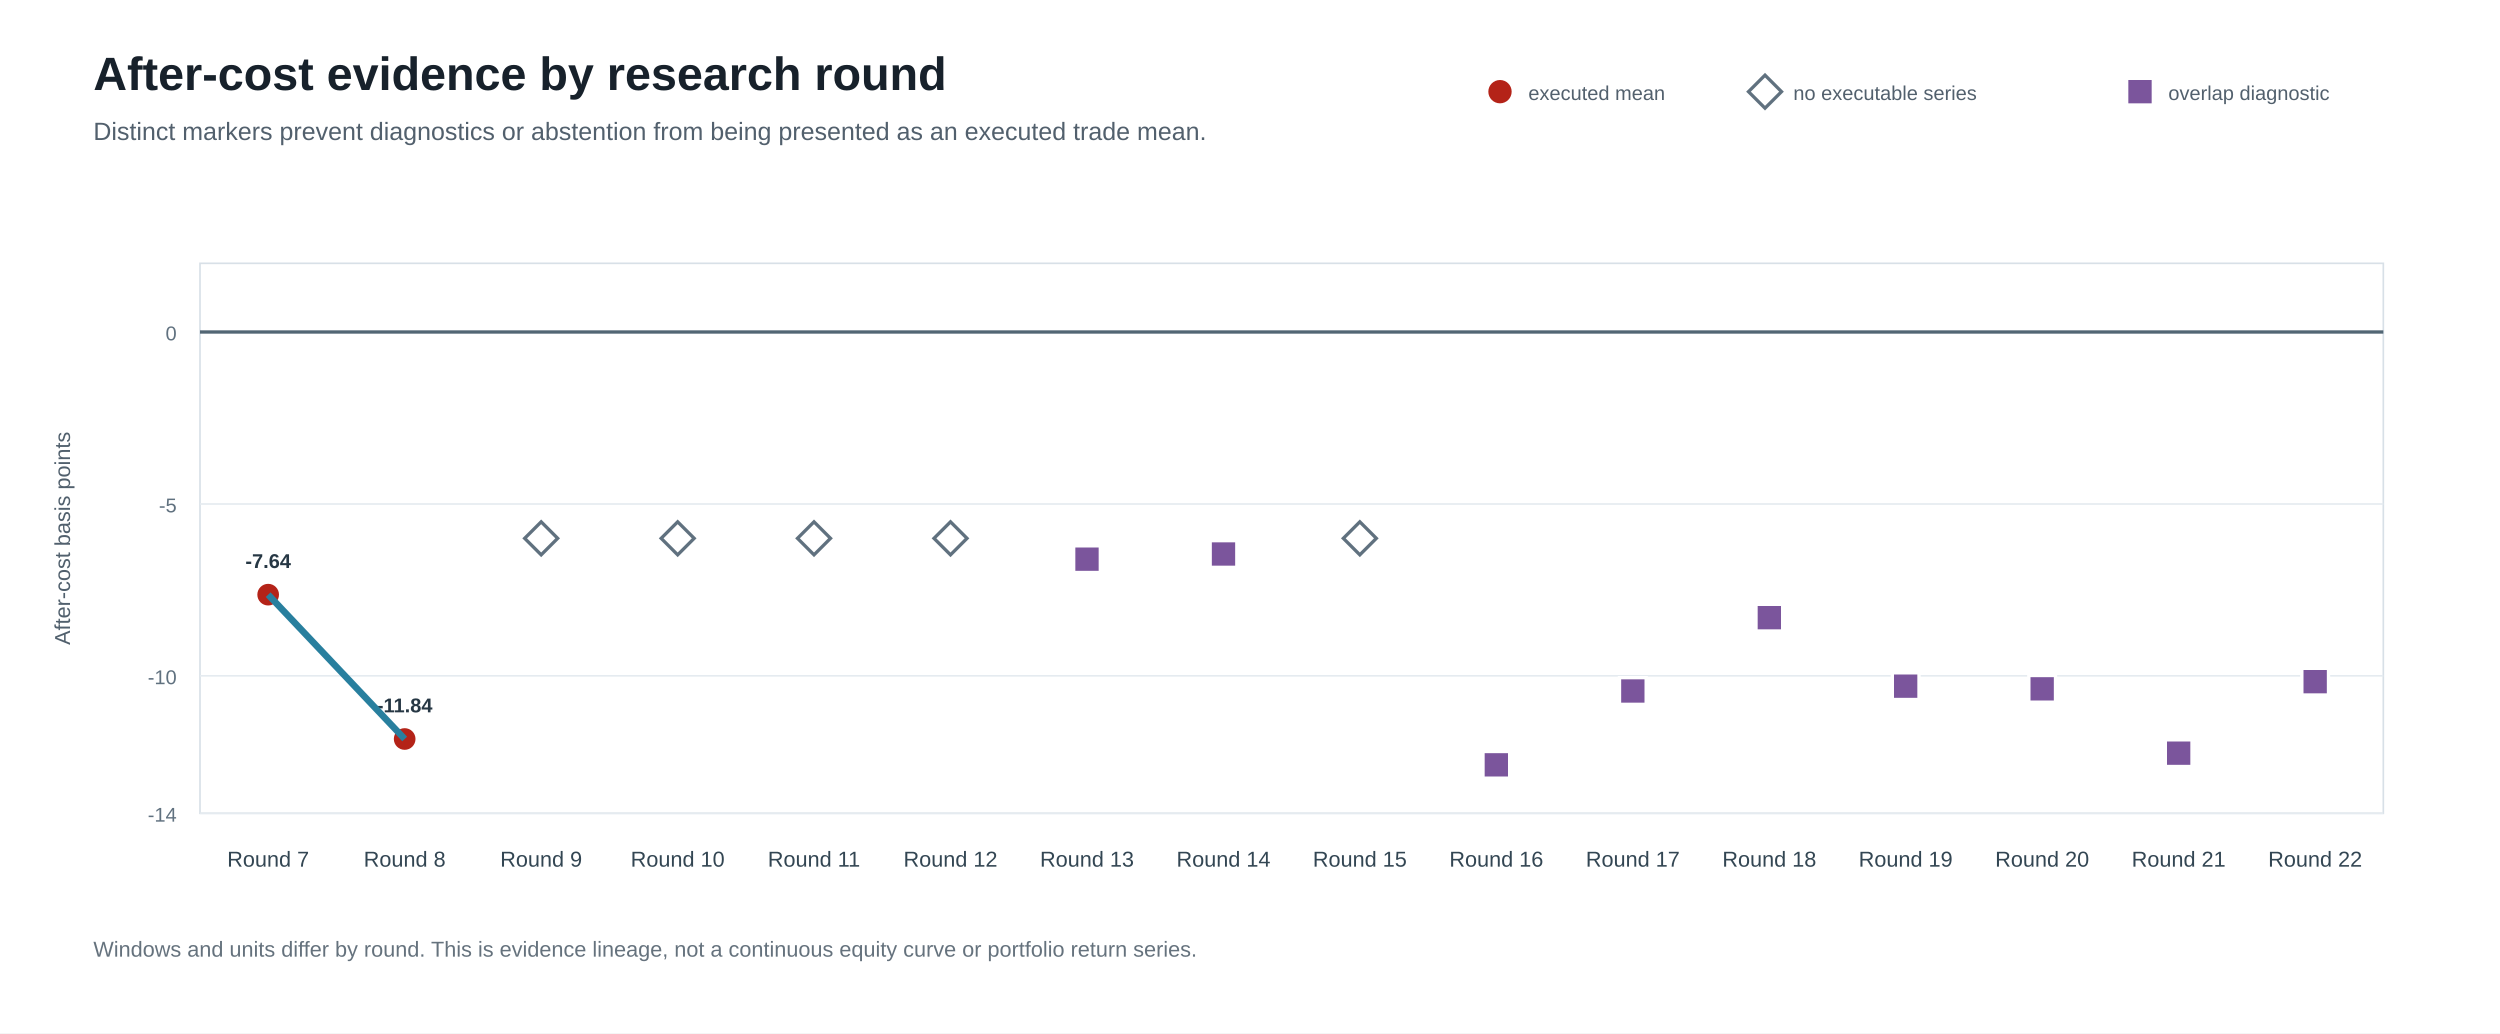
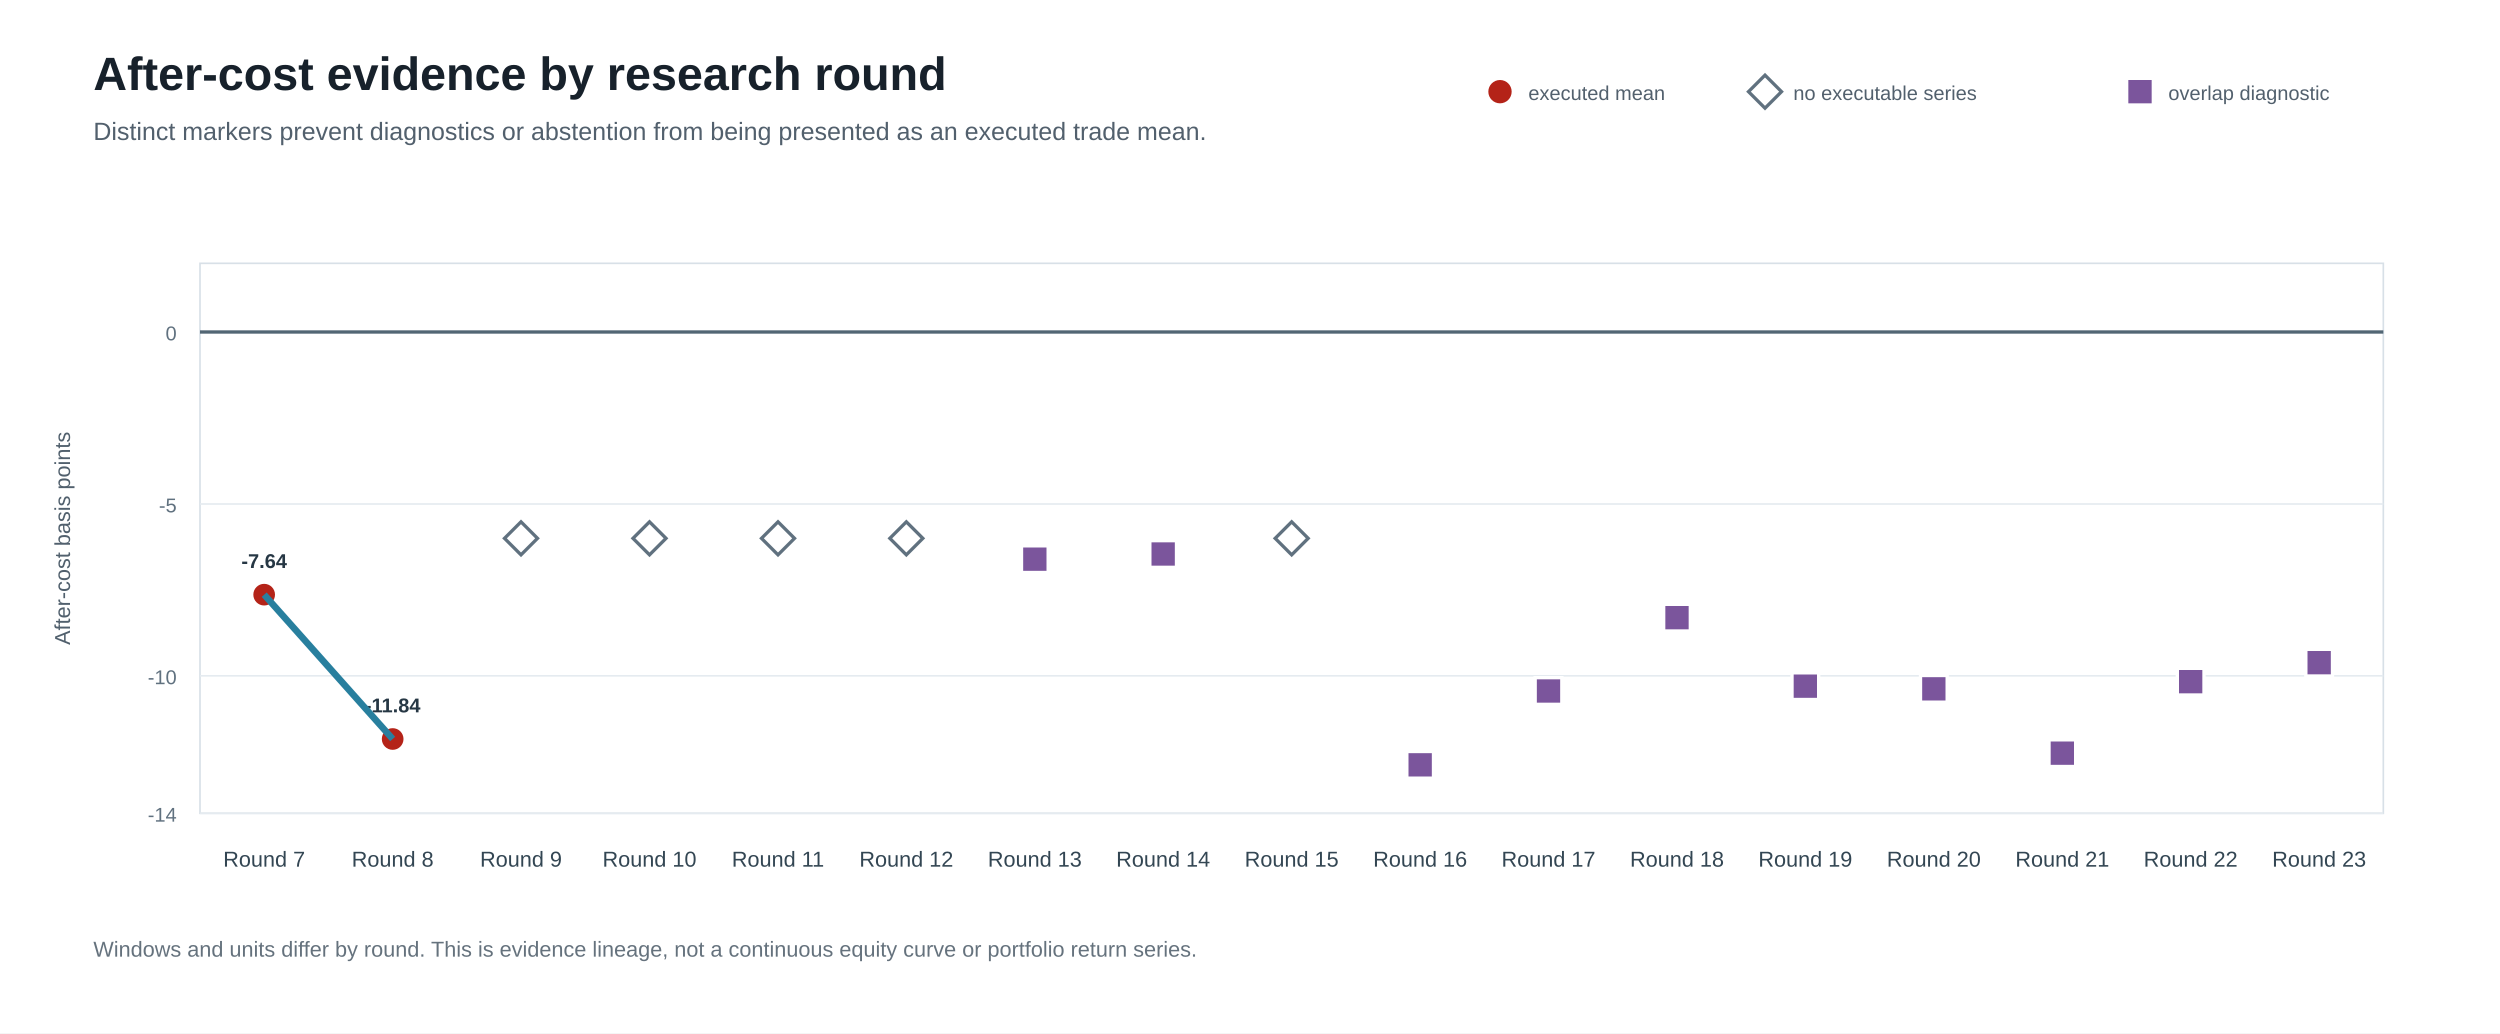
<svg xmlns="http://www.w3.org/2000/svg" width="1500" height="620" viewBox="0 0 1500 620" role="img" aria-labelledby="title desc">
  <rect width="100%" height="100%" fill="#ffffff" />
  <text x="56" y="54" font-family="Segoe UI, Arial, sans-serif" font-size="28" font-weight="700" fill="#17212b">After-cost evidence by research round</text>
  <text x="56" y="84" font-family="Segoe UI, Arial, sans-serif" font-size="15" fill="#52606d">Distinct markers prevent diagnostics or abstention from being presented as an executed trade mean.</text>
  <circle cx="900" cy="55" r="7" fill="#b42318" />
  <text x="917" y="60" font-family="Segoe UI, Arial, sans-serif" font-size="12" fill="#52606d">executed mean</text>
  <rect x="1052" y="48" width="14" height="14" fill="#ffffff" stroke="#60717f" stroke-width="2" transform="rotate(45 1059 55)" />
  <text x="1076" y="60" font-family="Segoe UI, Arial, sans-serif" font-size="12" fill="#52606d">no executable series</text>
  <rect x="1277" y="48" width="14" height="14" fill="#7b559c" />
  <text x="1301" y="60" font-family="Segoe UI, Arial, sans-serif" font-size="12" fill="#52606d">overlap diagnostic</text>
  <rect x="120" y="158" width="1310" height="330" fill="#ffffff" stroke="#d8e0e7" />
  <line x1="120" y1="488.0" x2="1430" y2="488.0" stroke="#e5ebf0" stroke-width="1" />
  <text x="106" y="493.0" text-anchor="end" font-family="Segoe UI, Arial, sans-serif" font-size="12" fill="#60717f">-14</text>
  <line x1="120" y1="405.5" x2="1430" y2="405.5" stroke="#e5ebf0" stroke-width="1" />
  <text x="106" y="410.5" text-anchor="end" font-family="Segoe UI, Arial, sans-serif" font-size="12" fill="#60717f">-10</text>
  <line x1="120" y1="302.4" x2="1430" y2="302.4" stroke="#e5ebf0" stroke-width="1" />
  <text x="106" y="307.4" text-anchor="end" font-family="Segoe UI, Arial, sans-serif" font-size="12" fill="#60717f">-5</text>
  <line x1="120" y1="199.2" x2="1430" y2="199.2" stroke="#526674" stroke-width="2" />
  <text x="106" y="204.2" text-anchor="end" font-family="Segoe UI, Arial, sans-serif" font-size="12" fill="#60717f">0</text>
-   <circle cx="160.9" cy="356.8" r="8" fill="#b42318" stroke="#ffffff" stroke-width="3" />
-   <text x="160.9" y="340.8" text-anchor="middle" font-family="Segoe UI, Arial, sans-serif" font-size="12" font-weight="700" fill="#263744">-7.64</text>
-   <text x="160.9" y="520" text-anchor="middle" font-family="Segoe UI, Arial, sans-serif" font-size="13" fill="#334653">Round 7</text>
-   <circle cx="242.8" cy="443.4" r="8" fill="#b42318" stroke="#ffffff" stroke-width="3" />
-   <text x="242.8" y="427.4" text-anchor="middle" font-family="Segoe UI, Arial, sans-serif" font-size="12" font-weight="700" fill="#263744">-11.84</text>
-   <text x="242.8" y="520" text-anchor="middle" font-family="Segoe UI, Arial, sans-serif" font-size="13" fill="#334653">Round 8</text>
-   <rect x="317.7" y="316.0" width="14" height="14" fill="#ffffff" stroke="#60717f" stroke-width="2" transform="rotate(45 324.7 323.0)" />
-   <text x="324.7" y="520" text-anchor="middle" font-family="Segoe UI, Arial, sans-serif" font-size="13" fill="#334653">Round 9</text>
-   <rect x="399.6" y="316.0" width="14" height="14" fill="#ffffff" stroke="#60717f" stroke-width="2" transform="rotate(45 406.6 323.0)" />
-   <text x="406.6" y="520" text-anchor="middle" font-family="Segoe UI, Arial, sans-serif" font-size="13" fill="#334653">Round 10</text>
-   <rect x="481.4" y="316.0" width="14" height="14" fill="#ffffff" stroke="#60717f" stroke-width="2" transform="rotate(45 488.4 323.0)" />
-   <text x="488.4" y="520" text-anchor="middle" font-family="Segoe UI, Arial, sans-serif" font-size="13" fill="#334653">Round 11</text>
-   <rect x="563.3" y="316.0" width="14" height="14" fill="#ffffff" stroke="#60717f" stroke-width="2" transform="rotate(45 570.3 323.0)" />
-   <text x="570.3" y="520" text-anchor="middle" font-family="Segoe UI, Arial, sans-serif" font-size="13" fill="#334653">Round 12</text>
-   <rect x="644.2" y="327.5" width="16" height="16" fill="#7b559c" stroke="#ffffff" stroke-width="2" />
-   <text x="652.2" y="520" text-anchor="middle" font-family="Segoe UI, Arial, sans-serif" font-size="13" fill="#334653">Round 13</text>
-   <rect x="726.1" y="324.4" width="16" height="16" fill="#7b559c" stroke="#ffffff" stroke-width="2" />
-   <text x="734.1" y="520" text-anchor="middle" font-family="Segoe UI, Arial, sans-serif" font-size="13" fill="#334653">Round 14</text>
-   <rect x="808.9" y="316.0" width="14" height="14" fill="#ffffff" stroke="#60717f" stroke-width="2" transform="rotate(45 815.9 323.0)" />
-   <text x="815.9" y="520" text-anchor="middle" font-family="Segoe UI, Arial, sans-serif" font-size="13" fill="#334653">Round 15</text>
-   <rect x="889.8" y="450.9" width="16" height="16" fill="#7b559c" stroke="#ffffff" stroke-width="2" />
-   <text x="897.8" y="520" text-anchor="middle" font-family="Segoe UI, Arial, sans-serif" font-size="13" fill="#334653">Round 16</text>
-   <rect x="971.7" y="406.6" width="16" height="16" fill="#7b559c" stroke="#ffffff" stroke-width="2" />
-   <text x="979.7" y="520" text-anchor="middle" font-family="Segoe UI, Arial, sans-serif" font-size="13" fill="#334653">Round 17</text>
-   <rect x="1053.6" y="362.6" width="16" height="16" fill="#7b559c" stroke="#ffffff" stroke-width="2" />
-   <text x="1061.6" y="520" text-anchor="middle" font-family="Segoe UI, Arial, sans-serif" font-size="13" fill="#334653">Round 18</text>
-   <rect x="1135.4" y="403.7" width="16" height="16" fill="#7b559c" stroke="#ffffff" stroke-width="2" />
-   <text x="1143.4" y="520" text-anchor="middle" font-family="Segoe UI, Arial, sans-serif" font-size="13" fill="#334653">Round 19</text>
-   <rect x="1217.3" y="405.3" width="16" height="16" fill="#7b559c" stroke="#ffffff" stroke-width="2" />
-   <text x="1225.3" y="520" text-anchor="middle" font-family="Segoe UI, Arial, sans-serif" font-size="13" fill="#334653">Round 20</text>
-   <rect x="1299.2" y="443.9" width="16" height="16" fill="#7b559c" stroke="#ffffff" stroke-width="2" />
-   <text x="1307.2" y="520" text-anchor="middle" font-family="Segoe UI, Arial, sans-serif" font-size="13" fill="#334653">Round 21</text>
-   <rect x="1381.1" y="401.0" width="16" height="16" fill="#7b559c" stroke="#ffffff" stroke-width="2" />
-   <text x="1389.1" y="520" text-anchor="middle" font-family="Segoe UI, Arial, sans-serif" font-size="13" fill="#334653">Round 22</text>
-   <polyline points="160.9,356.8 242.8,443.4" fill="none" stroke="#287f9e" stroke-width="4" />
+   <circle cx="158.5" cy="356.8" r="8" fill="#b42318" stroke="#ffffff" stroke-width="3" />
+   <text x="158.5" y="340.8" text-anchor="middle" font-family="Segoe UI, Arial, sans-serif" font-size="12" font-weight="700" fill="#263744">-7.64</text>
+   <text x="158.5" y="520" text-anchor="middle" font-family="Segoe UI, Arial, sans-serif" font-size="13" fill="#334653">Round 7</text>
+   <circle cx="235.6" cy="443.4" r="8" fill="#b42318" stroke="#ffffff" stroke-width="3" />
+   <text x="235.6" y="427.4" text-anchor="middle" font-family="Segoe UI, Arial, sans-serif" font-size="12" font-weight="700" fill="#263744">-11.84</text>
+   <text x="235.6" y="520" text-anchor="middle" font-family="Segoe UI, Arial, sans-serif" font-size="13" fill="#334653">Round 8</text>
+   <rect x="305.6" y="316.0" width="14" height="14" fill="#ffffff" stroke="#60717f" stroke-width="2" transform="rotate(45 312.6 323.0)" />
+   <text x="312.6" y="520" text-anchor="middle" font-family="Segoe UI, Arial, sans-serif" font-size="13" fill="#334653">Round 9</text>
+   <rect x="382.7" y="316.0" width="14" height="14" fill="#ffffff" stroke="#60717f" stroke-width="2" transform="rotate(45 389.7 323.0)" />
+   <text x="389.7" y="520" text-anchor="middle" font-family="Segoe UI, Arial, sans-serif" font-size="13" fill="#334653">Round 10</text>
+   <rect x="459.8" y="316.0" width="14" height="14" fill="#ffffff" stroke="#60717f" stroke-width="2" transform="rotate(45 466.8 323.0)" />
+   <text x="466.8" y="520" text-anchor="middle" font-family="Segoe UI, Arial, sans-serif" font-size="13" fill="#334653">Round 11</text>
+   <rect x="536.8" y="316.0" width="14" height="14" fill="#ffffff" stroke="#60717f" stroke-width="2" transform="rotate(45 543.8 323.0)" />
+   <text x="543.8" y="520" text-anchor="middle" font-family="Segoe UI, Arial, sans-serif" font-size="13" fill="#334653">Round 12</text>
+   <rect x="612.9" y="327.5" width="16" height="16" fill="#7b559c" stroke="#ffffff" stroke-width="2" />
+   <text x="620.9" y="520" text-anchor="middle" font-family="Segoe UI, Arial, sans-serif" font-size="13" fill="#334653">Round 13</text>
+   <rect x="689.9" y="324.4" width="16" height="16" fill="#7b559c" stroke="#ffffff" stroke-width="2" />
+   <text x="697.9" y="520" text-anchor="middle" font-family="Segoe UI, Arial, sans-serif" font-size="13" fill="#334653">Round 14</text>
+   <rect x="768.0" y="316.0" width="14" height="14" fill="#ffffff" stroke="#60717f" stroke-width="2" transform="rotate(45 775.0 323.0)" />
+   <text x="775.0" y="520" text-anchor="middle" font-family="Segoe UI, Arial, sans-serif" font-size="13" fill="#334653">Round 15</text>
+   <rect x="844.1" y="450.9" width="16" height="16" fill="#7b559c" stroke="#ffffff" stroke-width="2" />
+   <text x="852.1" y="520" text-anchor="middle" font-family="Segoe UI, Arial, sans-serif" font-size="13" fill="#334653">Round 16</text>
+   <rect x="921.1" y="406.6" width="16" height="16" fill="#7b559c" stroke="#ffffff" stroke-width="2" />
+   <text x="929.1" y="520" text-anchor="middle" font-family="Segoe UI, Arial, sans-serif" font-size="13" fill="#334653">Round 17</text>
+   <rect x="998.2" y="362.6" width="16" height="16" fill="#7b559c" stroke="#ffffff" stroke-width="2" />
+   <text x="1006.2" y="520" text-anchor="middle" font-family="Segoe UI, Arial, sans-serif" font-size="13" fill="#334653">Round 18</text>
+   <rect x="1075.2" y="403.7" width="16" height="16" fill="#7b559c" stroke="#ffffff" stroke-width="2" />
+   <text x="1083.2" y="520" text-anchor="middle" font-family="Segoe UI, Arial, sans-serif" font-size="13" fill="#334653">Round 19</text>
+   <rect x="1152.3" y="405.3" width="16" height="16" fill="#7b559c" stroke="#ffffff" stroke-width="2" />
+   <text x="1160.3" y="520" text-anchor="middle" font-family="Segoe UI, Arial, sans-serif" font-size="13" fill="#334653">Round 20</text>
+   <rect x="1229.4" y="443.9" width="16" height="16" fill="#7b559c" stroke="#ffffff" stroke-width="2" />
+   <text x="1237.4" y="520" text-anchor="middle" font-family="Segoe UI, Arial, sans-serif" font-size="13" fill="#334653">Round 21</text>
+   <rect x="1306.4" y="401.0" width="16" height="16" fill="#7b559c" stroke="#ffffff" stroke-width="2" />
+   <text x="1314.4" y="520" text-anchor="middle" font-family="Segoe UI, Arial, sans-serif" font-size="13" fill="#334653">Round 22</text>
+   <rect x="1383.5" y="389.6" width="16" height="16" fill="#7b559c" stroke="#ffffff" stroke-width="2" />
+   <text x="1391.5" y="520" text-anchor="middle" font-family="Segoe UI, Arial, sans-serif" font-size="13" fill="#334653">Round 23</text>
+   <polyline points="158.5,356.8 235.6,443.4" fill="none" stroke="#287f9e" stroke-width="4" />
  <text x="42" y="323" transform="rotate(-90 42 323)" text-anchor="middle" font-family="Segoe UI, Arial, sans-serif" font-size="13" fill="#51606d">After-cost basis points</text>
  <text x="56" y="574" font-family="Segoe UI, Arial, sans-serif" font-size="13" fill="#65727d">Windows and units differ by round. This is evidence lineage, not a continuous equity curve or portfolio return series.</text>
</svg>
